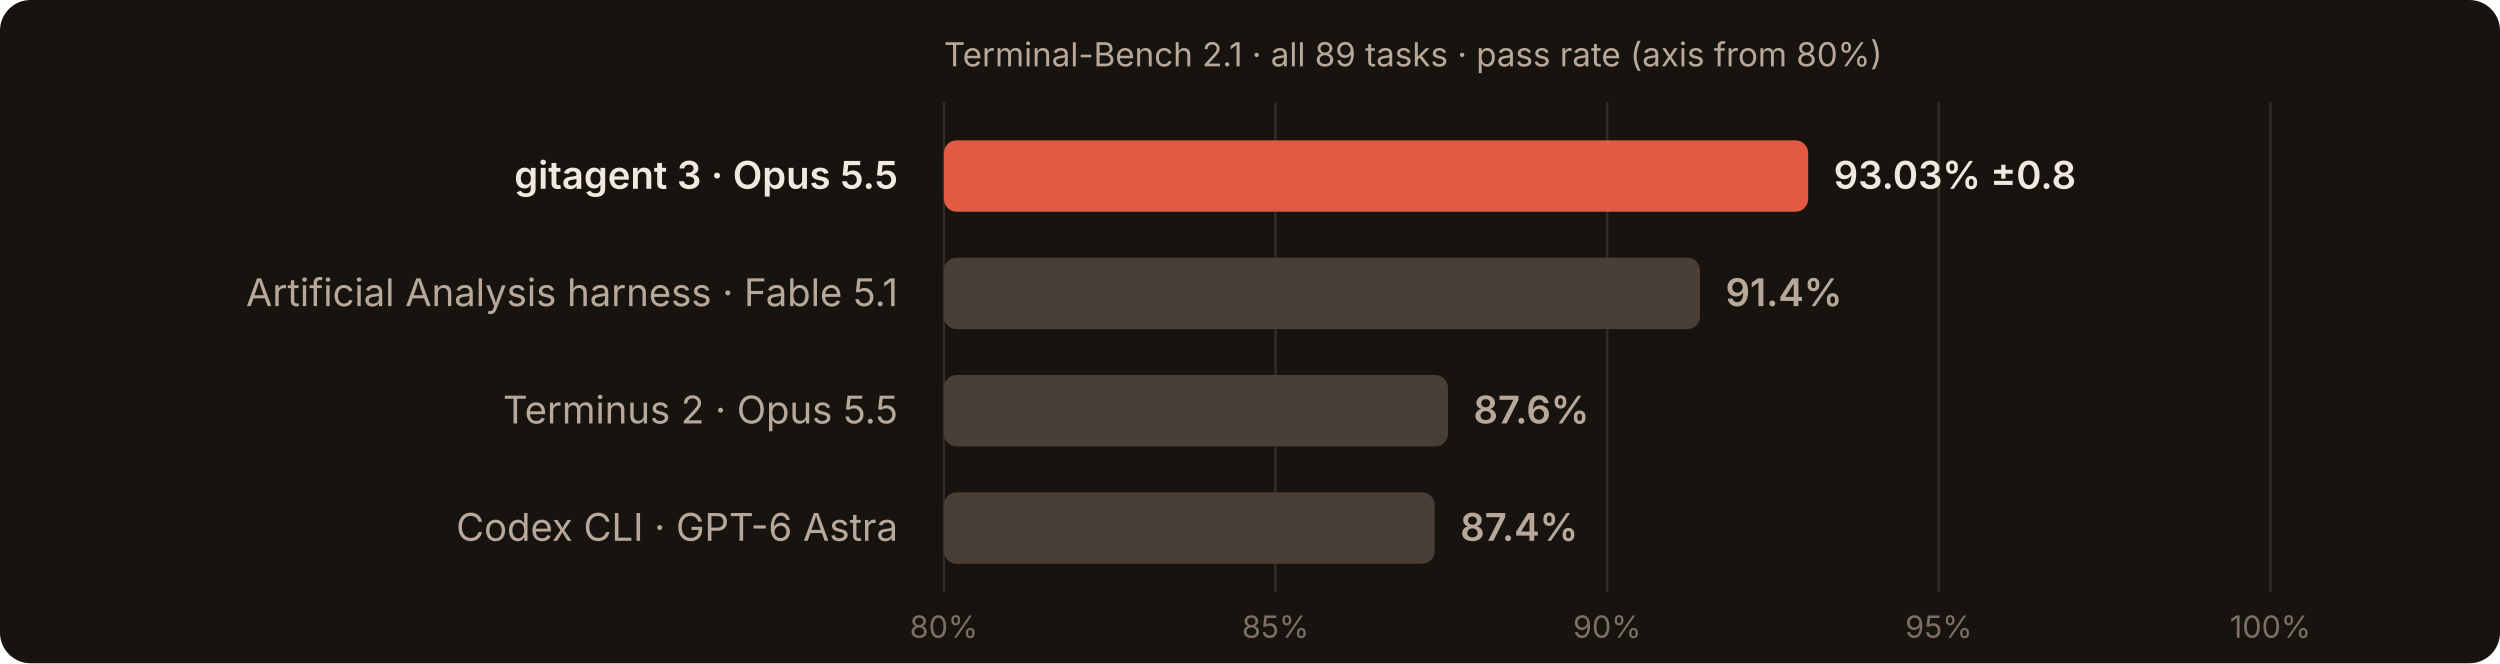
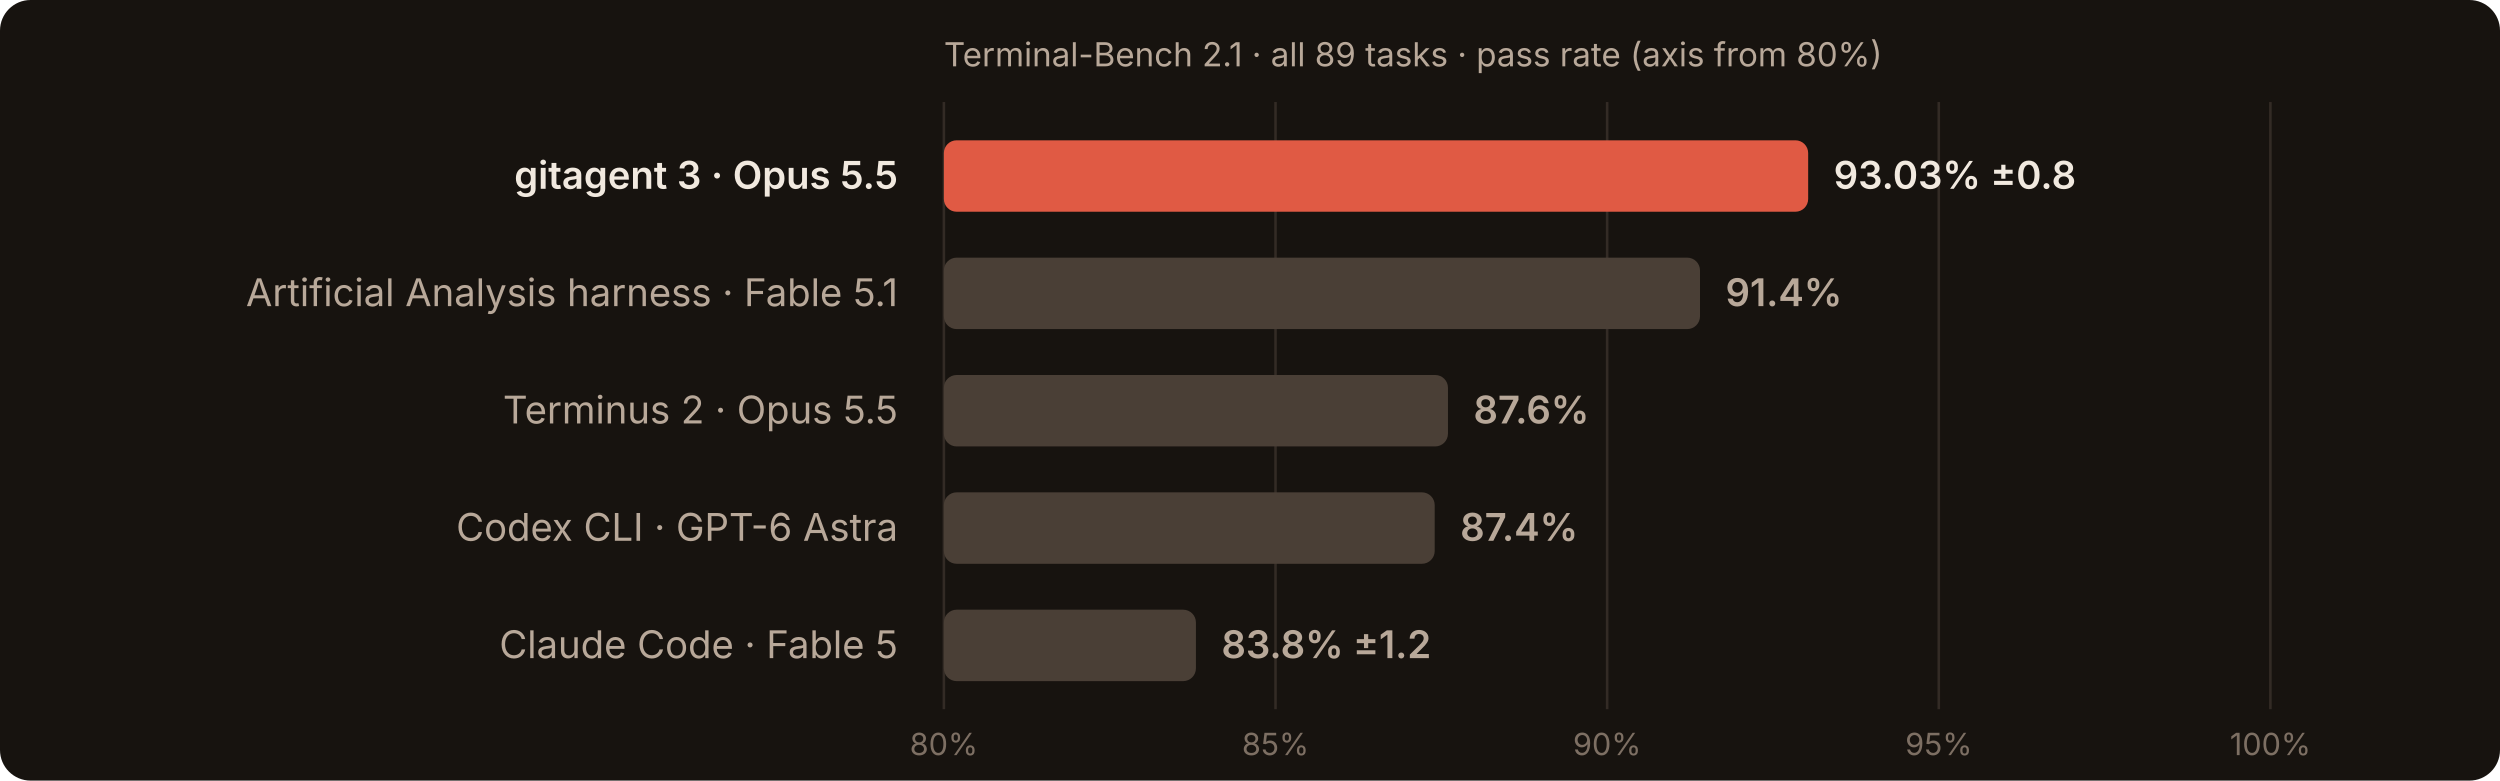
- <svg xmlns="http://www.w3.org/2000/svg" width="980" height="260" viewBox="0 0 980 260" font-family="ui-sans-serif,system-ui,-apple-system,Segoe UI,sans-serif" font-size="15">
+ <svg xmlns="http://www.w3.org/2000/svg" width="980" height="306" viewBox="0 0 980 306" font-family="ui-sans-serif,system-ui,-apple-system,Segoe UI,sans-serif" font-size="15">
  <rect width="100%" height="100%" fill="#17130f" rx="12" />
  <text x="370" y="26" fill="#b8a899" font-size="13">Terminal-Bench 2.1 · all 89 tasks · pass rate (axis from 80%)</text>
-   <line x1="370.0" y1="40" x2="370.0" y2="232" stroke="#332b25" stroke-width="1" />
-   <text x="370.0" y="250" fill="#7d6f63" font-size="12" text-anchor="middle">80%</text>
-   <line x1="500.0" y1="40" x2="500.0" y2="232" stroke="#332b25" stroke-width="1" />
-   <text x="500.0" y="250" fill="#7d6f63" font-size="12" text-anchor="middle">85%</text>
-   <line x1="630.0" y1="40" x2="630.0" y2="232" stroke="#332b25" stroke-width="1" />
-   <text x="630.0" y="250" fill="#7d6f63" font-size="12" text-anchor="middle">90%</text>
-   <line x1="760.0" y1="40" x2="760.0" y2="232" stroke="#332b25" stroke-width="1" />
-   <text x="760.0" y="250" fill="#7d6f63" font-size="12" text-anchor="middle">95%</text>
-   <line x1="890.0" y1="40" x2="890.0" y2="232" stroke="#332b25" stroke-width="1" />
-   <text x="890.0" y="250" fill="#7d6f63" font-size="12" text-anchor="middle">100%</text>
+   <line x1="370.0" y1="40" x2="370.0" y2="278" stroke="#332b25" stroke-width="1" />
+   <text x="370.0" y="296" fill="#7d6f63" font-size="12" text-anchor="middle">80%</text>
+   <line x1="500.0" y1="40" x2="500.0" y2="278" stroke="#332b25" stroke-width="1" />
+   <text x="500.0" y="296" fill="#7d6f63" font-size="12" text-anchor="middle">85%</text>
+   <line x1="630.0" y1="40" x2="630.0" y2="278" stroke="#332b25" stroke-width="1" />
+   <text x="630.0" y="296" fill="#7d6f63" font-size="12" text-anchor="middle">90%</text>
+   <line x1="760.0" y1="40" x2="760.0" y2="278" stroke="#332b25" stroke-width="1" />
+   <text x="760.0" y="296" fill="#7d6f63" font-size="12" text-anchor="middle">95%</text>
+   <line x1="890.0" y1="40" x2="890.0" y2="278" stroke="#332b25" stroke-width="1" />
+   <text x="890.0" y="296" fill="#7d6f63" font-size="12" text-anchor="middle">100%</text>
  <text x="352" y="74" fill="#f1e9df" text-anchor="end" font-weight="600">gitagent 3 · Opus 5.5</text>
  <rect x="370.0" y="55" width="338.8" height="28" rx="5" fill="#e05a44" />
  <text x="718.8" y="74" fill="#f1e9df" font-weight="600">93.03% ±0.8</text>
  <text x="352" y="120" fill="#b8a899" text-anchor="end" font-weight="400">Artificial Analysis harness · Fable 5.1</text>
  <rect x="370.0" y="101" width="296.4" height="28" rx="5" fill="#4a3f36" />
  <text x="676.4" y="120" fill="#b8a899" font-weight="600">91.4%</text>
  <text x="352" y="166" fill="#b8a899" text-anchor="end" font-weight="400">Terminus 2 · Opus 5.5</text>
  <rect x="370.0" y="147" width="197.6" height="28" rx="5" fill="#4a3f36" />
  <text x="577.6" y="166" fill="#b8a899" font-weight="600">87.6%</text>
  <text x="352" y="212" fill="#b8a899" text-anchor="end" font-weight="400">Codex CLI · GPT-6 Astra</text>
  <rect x="370.0" y="193" width="192.4" height="28" rx="5" fill="#4a3f36" />
  <text x="572.4" y="212" fill="#b8a899" font-weight="600">87.4%</text>
+   <text x="352" y="258" fill="#b8a899" text-anchor="end" font-weight="400">Claude Code · Fable 5</text>
+   <rect x="370.0" y="239" width="98.8" height="28" rx="5" fill="#4a3f36" />
+   <text x="478.8" y="258" fill="#b8a899" font-weight="600">83.8% ±1.2</text>
</svg>
